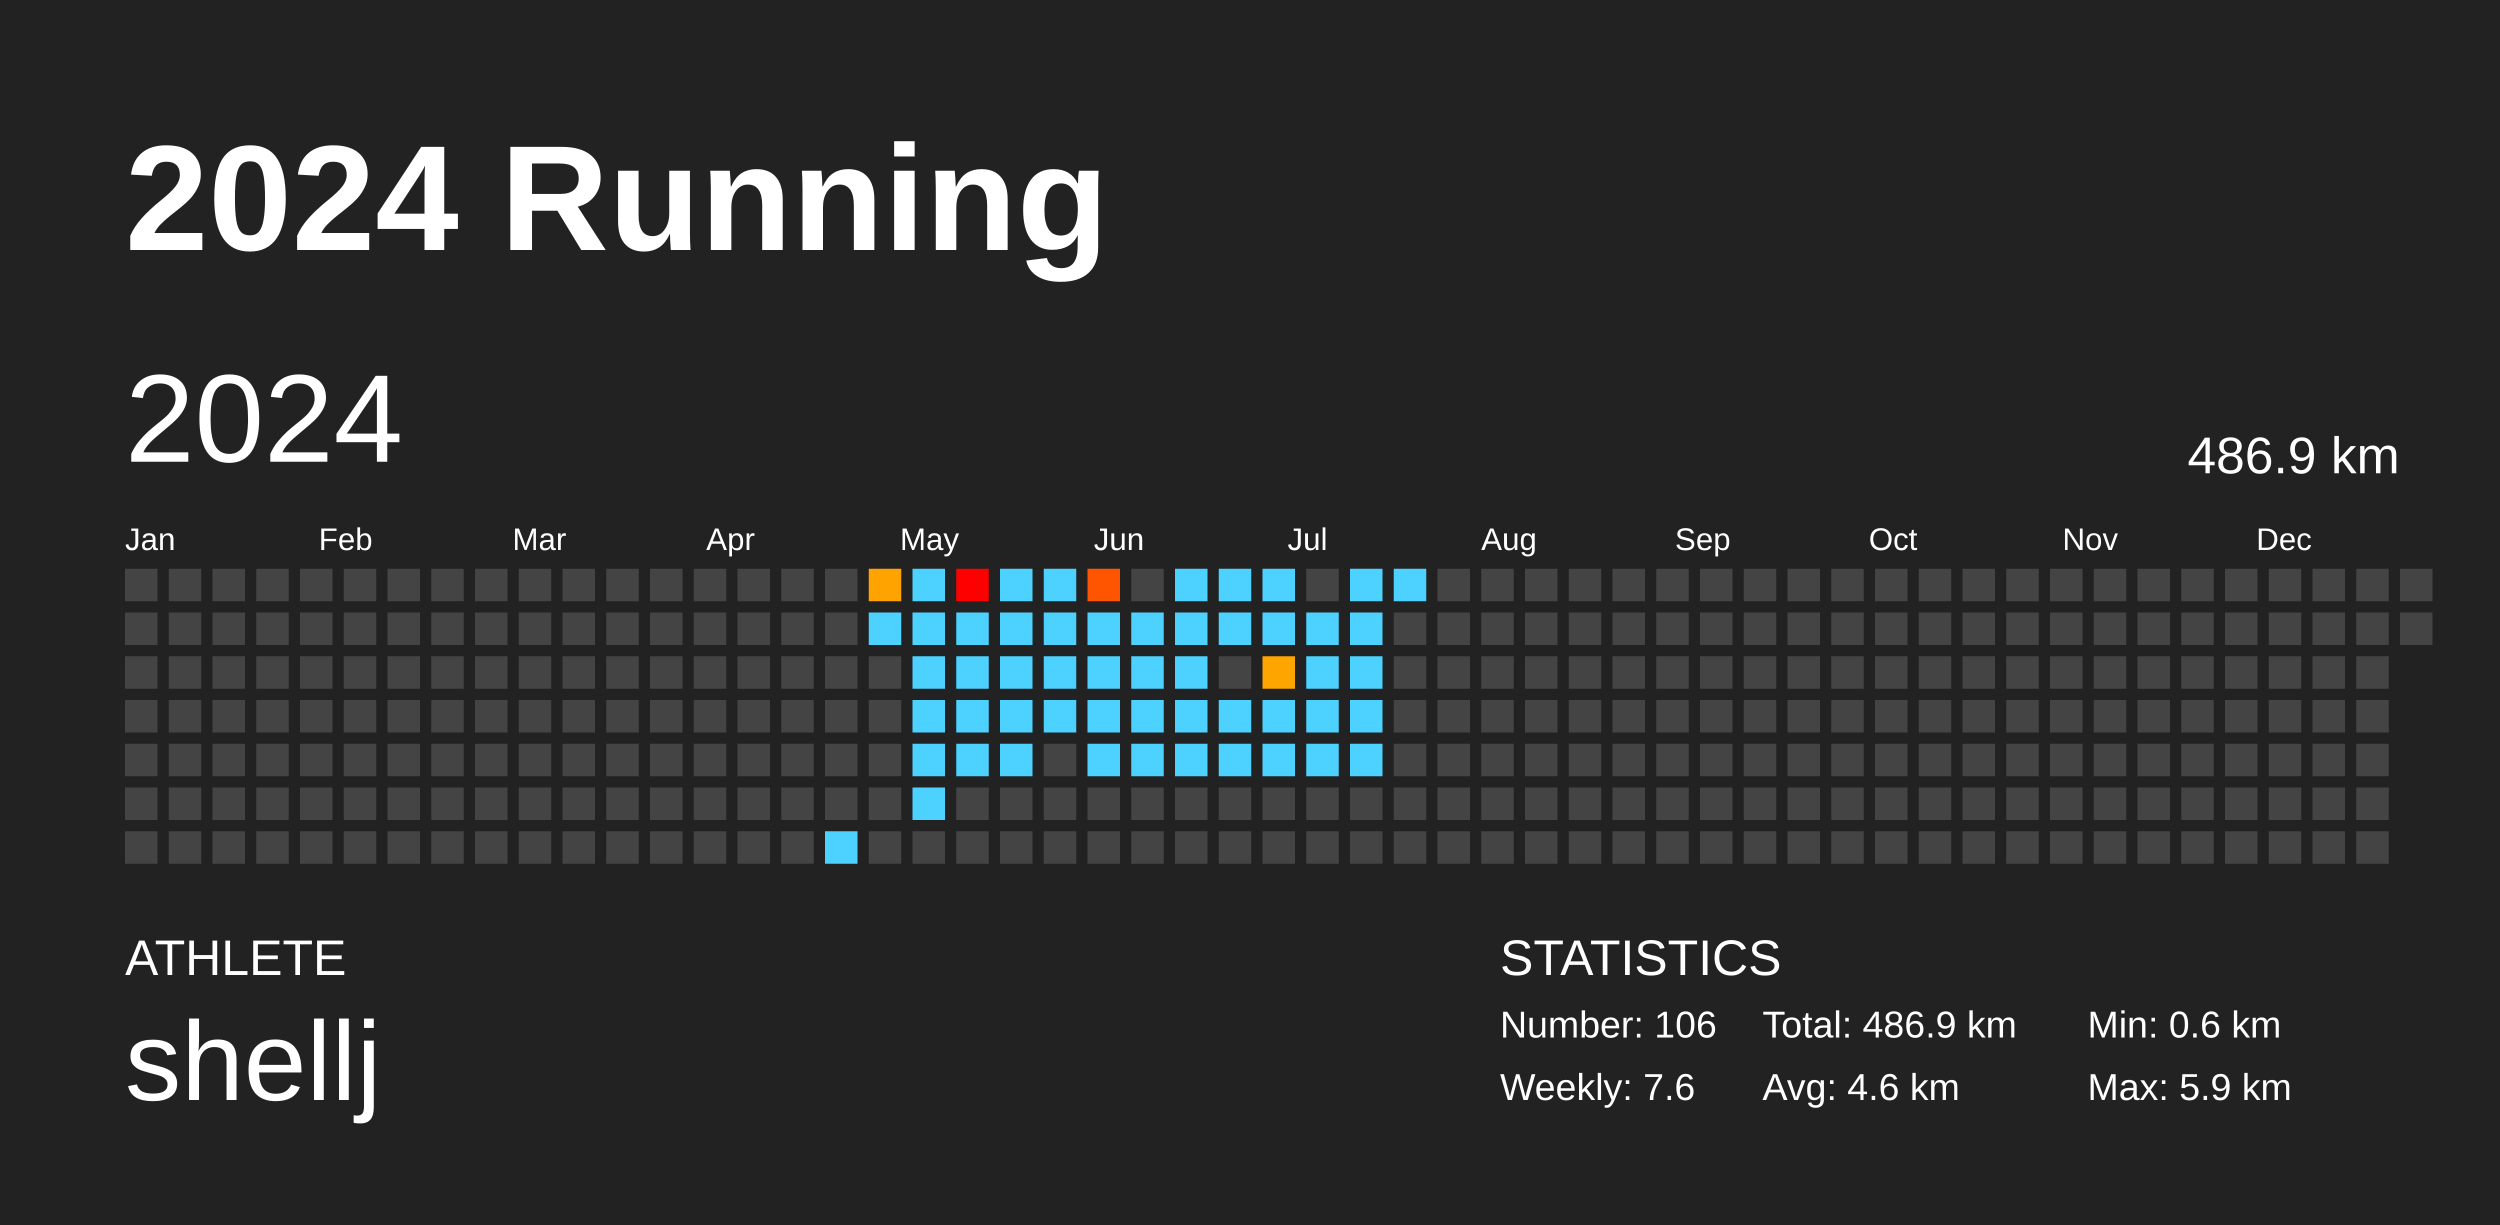
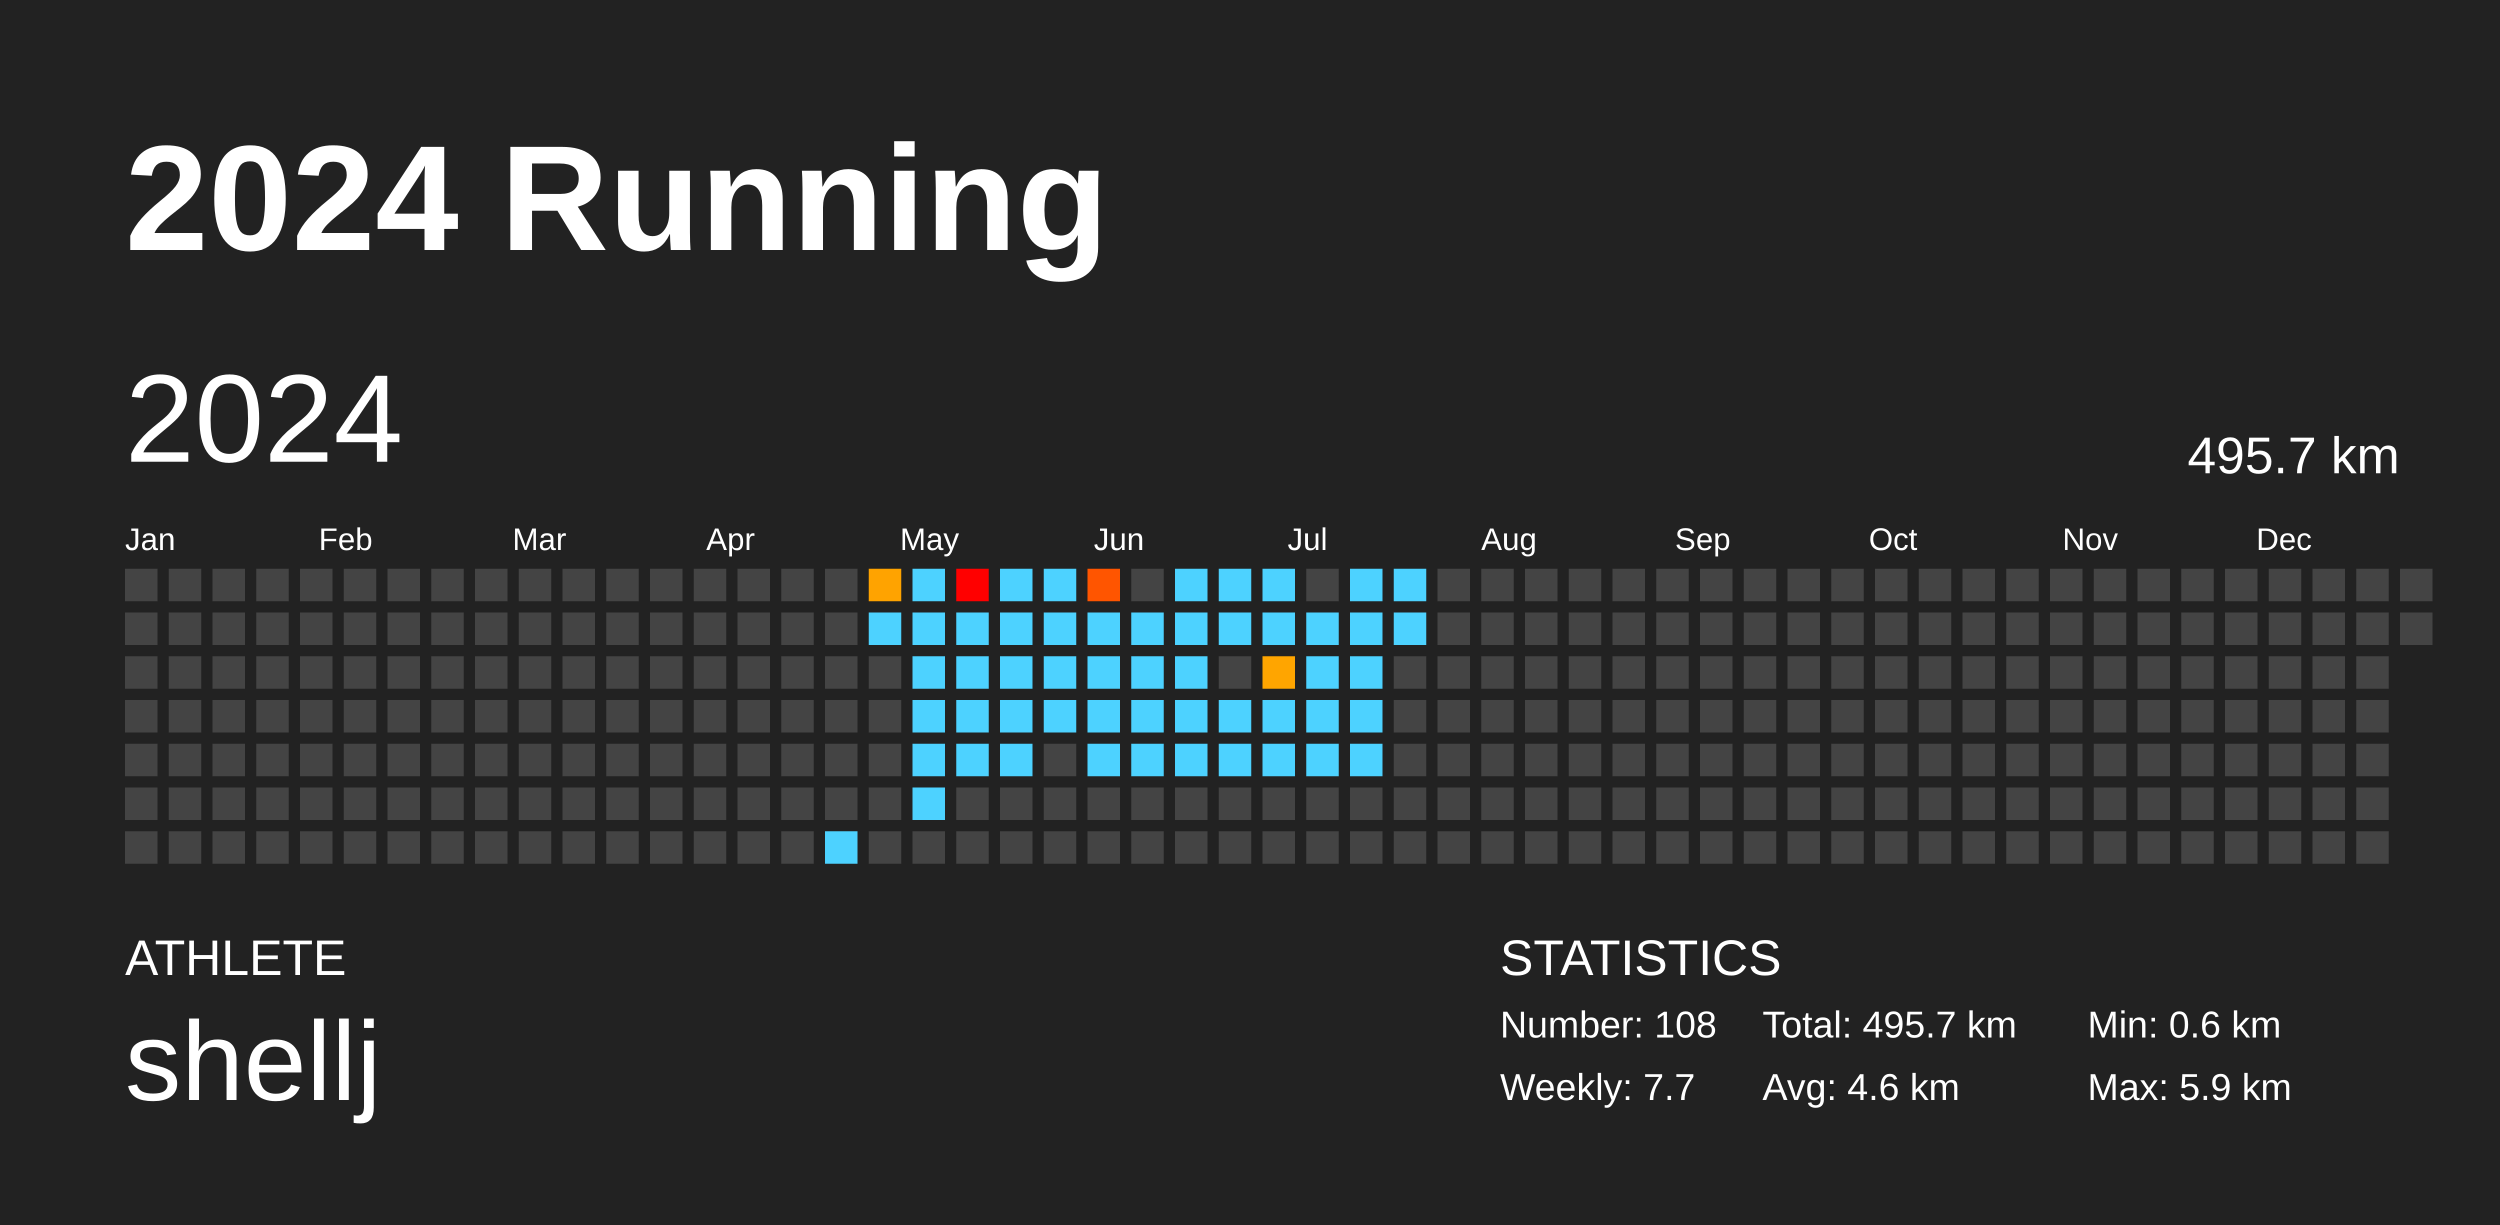
<svg xmlns="http://www.w3.org/2000/svg" baseProfile="full" height="98mm" version="1.1" viewBox="0,0,200,98" width="200mm">
  <defs />
  <rect fill="#222222" height="98" width="200" x="0" y="0" />
  <text fill="#FFFFFF" style="font-size:12px; font-family:Arial; font-weight:bold;" x="10" y="20">2024 Running</text>
  <text fill="#FFFFFF" style="font-size:4px; font-family:Arial" x="10" y="78">ATHLETE</text>
  <text fill="#FFFFFF" style="font-size:9px; font-family:Arial" x="10" y="88">shellj</text>
  <text fill="#FFFFFF" style="font-size:4px; font-family:Arial" x="120" y="78">STATISTICS</text>
-   <text fill="#FFFFFF" style="font-size:3px; font-family:Arial" x="120" y="83">Number: 106</text>
-   <text fill="#FFFFFF" style="font-size:3px; font-family:Arial" x="120" y="88">Weekly: 7.6</text>
-   <text fill="#FFFFFF" style="font-size:3px; font-family:Arial" x="141" y="83">Total: 486.9 km</text>
+   <text fill="#FFFFFF" style="font-size:3px; font-family:Arial" x="120" y="83">Number: 108</text>
+   <text fill="#FFFFFF" style="font-size:3px; font-family:Arial" x="120" y="88">Weekly: 7.7</text>
+   <text fill="#FFFFFF" style="font-size:3px; font-family:Arial" x="141" y="83">Total: 495.7 km</text>
  <text fill="#FFFFFF" style="font-size:3px; font-family:Arial" x="141" y="88">Avg: 4.6 km</text>
  <text fill="#FFFFFF" style="font-size:3px; font-family:Arial" x="167" y="83">Min: 0.6 km</text>
  <text fill="#FFFFFF" style="font-size:3px; font-family:Arial" x="167" y="88">Max: 5.9 km</text>
  <text dominant-baseline="hanging" fill="#FFFFFF" style="font-size:10.0px; font-family:Arial;" x="10" y="30">2024</text>
-   <text dominant-baseline="hanging" fill="#FFFFFF" style="font-size:4.125px; font-family:Arial;" x="175" y="35">486.9 km</text>
+   <text dominant-baseline="hanging" fill="#FFFFFF" style="font-size:4.125px; font-family:Arial;" x="175" y="35">495.7 km</text>
  <text fill="#FFFFFF" style="font-size:2.5px; font-family:Arial" x="10.0" y="44">Jan</text>
  <text fill="#FFFFFF" style="font-size:2.5px; font-family:Arial" x="25.5" y="44">Feb</text>
  <text fill="#FFFFFF" style="font-size:2.5px; font-family:Arial" x="41.0" y="44">Mar</text>
  <text fill="#FFFFFF" style="font-size:2.5px; font-family:Arial" x="56.5" y="44">Apr</text>
  <text fill="#FFFFFF" style="font-size:2.5px; font-family:Arial" x="72.0" y="44">May</text>
  <text fill="#FFFFFF" style="font-size:2.5px; font-family:Arial" x="87.5" y="44">Jun</text>
  <text fill="#FFFFFF" style="font-size:2.5px; font-family:Arial" x="103.0" y="44">Jul</text>
  <text fill="#FFFFFF" style="font-size:2.5px; font-family:Arial" x="118.5" y="44">Aug</text>
  <text fill="#FFFFFF" style="font-size:2.5px; font-family:Arial" x="134.0" y="44">Sep</text>
  <text fill="#FFFFFF" style="font-size:2.5px; font-family:Arial" x="149.5" y="44">Oct</text>
  <text fill="#FFFFFF" style="font-size:2.5px; font-family:Arial" x="165.0" y="44">Nov</text>
  <text fill="#FFFFFF" style="font-size:2.5px; font-family:Arial" x="180.5" y="44">Dec</text>
  <rect fill="#444444" height="2.6" width="2.6" x="10.0" y="45.5" />
  <rect fill="#444444" height="2.6" width="2.6" x="10.0" y="49.0" />
  <rect fill="#444444" height="2.6" width="2.6" x="10.0" y="52.5" />
  <rect fill="#444444" height="2.6" width="2.6" x="10.0" y="56.0" />
  <rect fill="#444444" height="2.6" width="2.6" x="10.0" y="59.5" />
  <rect fill="#444444" height="2.6" width="2.6" x="10.0" y="63.0" />
  <rect fill="#444444" height="2.6" width="2.6" x="10.0" y="66.5" />
  <rect fill="#444444" height="2.6" width="2.6" x="13.5" y="45.5" />
  <rect fill="#444444" height="2.6" width="2.6" x="13.5" y="49.0" />
  <rect fill="#444444" height="2.6" width="2.6" x="13.5" y="52.5" />
  <rect fill="#444444" height="2.6" width="2.6" x="13.5" y="56.0" />
  <rect fill="#444444" height="2.6" width="2.6" x="13.5" y="59.5" />
  <rect fill="#444444" height="2.6" width="2.6" x="13.5" y="63.0" />
  <rect fill="#444444" height="2.6" width="2.6" x="13.5" y="66.5" />
  <rect fill="#444444" height="2.6" width="2.6" x="17.0" y="45.5" />
  <rect fill="#444444" height="2.6" width="2.6" x="17.0" y="49.0" />
  <rect fill="#444444" height="2.6" width="2.6" x="17.0" y="52.5" />
  <rect fill="#444444" height="2.6" width="2.6" x="17.0" y="56.0" />
  <rect fill="#444444" height="2.6" width="2.6" x="17.0" y="59.5" />
  <rect fill="#444444" height="2.6" width="2.6" x="17.0" y="63.0" />
  <rect fill="#444444" height="2.6" width="2.6" x="17.0" y="66.5" />
  <rect fill="#444444" height="2.6" width="2.6" x="20.5" y="45.5" />
  <rect fill="#444444" height="2.6" width="2.6" x="20.5" y="49.0" />
  <rect fill="#444444" height="2.6" width="2.6" x="20.5" y="52.5" />
  <rect fill="#444444" height="2.6" width="2.6" x="20.5" y="56.0" />
  <rect fill="#444444" height="2.6" width="2.6" x="20.5" y="59.5" />
  <rect fill="#444444" height="2.6" width="2.6" x="20.5" y="63.0" />
  <rect fill="#444444" height="2.6" width="2.6" x="20.5" y="66.5" />
  <rect fill="#444444" height="2.6" width="2.6" x="24.0" y="45.5" />
  <rect fill="#444444" height="2.6" width="2.6" x="24.0" y="49.0" />
  <rect fill="#444444" height="2.6" width="2.6" x="24.0" y="52.5" />
  <rect fill="#444444" height="2.6" width="2.6" x="24.0" y="56.0" />
  <rect fill="#444444" height="2.6" width="2.6" x="24.0" y="59.5" />
  <rect fill="#444444" height="2.6" width="2.6" x="24.0" y="63.0" />
  <rect fill="#444444" height="2.6" width="2.6" x="24.0" y="66.5" />
  <rect fill="#444444" height="2.6" width="2.6" x="27.5" y="45.5" />
  <rect fill="#444444" height="2.6" width="2.6" x="27.5" y="49.0" />
  <rect fill="#444444" height="2.6" width="2.6" x="27.5" y="52.5" />
  <rect fill="#444444" height="2.6" width="2.6" x="27.5" y="56.0" />
  <rect fill="#444444" height="2.6" width="2.6" x="27.5" y="59.5" />
  <rect fill="#444444" height="2.6" width="2.6" x="27.5" y="63.0" />
  <rect fill="#444444" height="2.6" width="2.6" x="27.5" y="66.5" />
  <rect fill="#444444" height="2.6" width="2.6" x="31.0" y="45.5" />
  <rect fill="#444444" height="2.6" width="2.6" x="31.0" y="49.0" />
  <rect fill="#444444" height="2.6" width="2.6" x="31.0" y="52.5" />
  <rect fill="#444444" height="2.6" width="2.6" x="31.0" y="56.0" />
  <rect fill="#444444" height="2.6" width="2.6" x="31.0" y="59.5" />
  <rect fill="#444444" height="2.6" width="2.6" x="31.0" y="63.0" />
  <rect fill="#444444" height="2.6" width="2.6" x="31.0" y="66.5" />
  <rect fill="#444444" height="2.6" width="2.6" x="34.5" y="45.5" />
  <rect fill="#444444" height="2.6" width="2.6" x="34.5" y="49.0" />
  <rect fill="#444444" height="2.6" width="2.6" x="34.5" y="52.5" />
  <rect fill="#444444" height="2.6" width="2.6" x="34.5" y="56.0" />
  <rect fill="#444444" height="2.6" width="2.6" x="34.5" y="59.5" />
  <rect fill="#444444" height="2.6" width="2.6" x="34.5" y="63.0" />
  <rect fill="#444444" height="2.6" width="2.6" x="34.5" y="66.5" />
  <rect fill="#444444" height="2.6" width="2.6" x="38.0" y="45.5" />
  <rect fill="#444444" height="2.6" width="2.6" x="38.0" y="49.0" />
  <rect fill="#444444" height="2.6" width="2.6" x="38.0" y="52.5" />
  <rect fill="#444444" height="2.6" width="2.6" x="38.0" y="56.0" />
  <rect fill="#444444" height="2.6" width="2.6" x="38.0" y="59.5" />
  <rect fill="#444444" height="2.6" width="2.6" x="38.0" y="63.0" />
  <rect fill="#444444" height="2.6" width="2.6" x="38.0" y="66.5" />
  <rect fill="#444444" height="2.6" width="2.6" x="41.5" y="45.5" />
  <rect fill="#444444" height="2.6" width="2.6" x="41.5" y="49.0" />
  <rect fill="#444444" height="2.6" width="2.6" x="41.5" y="52.5" />
  <rect fill="#444444" height="2.6" width="2.6" x="41.5" y="56.0" />
  <rect fill="#444444" height="2.6" width="2.6" x="41.5" y="59.5" />
  <rect fill="#444444" height="2.6" width="2.6" x="41.5" y="63.0" />
  <rect fill="#444444" height="2.6" width="2.6" x="41.5" y="66.5" />
  <rect fill="#444444" height="2.6" width="2.6" x="45.0" y="45.5" />
  <rect fill="#444444" height="2.6" width="2.6" x="45.0" y="49.0" />
  <rect fill="#444444" height="2.6" width="2.6" x="45.0" y="52.5" />
  <rect fill="#444444" height="2.6" width="2.6" x="45.0" y="56.0" />
  <rect fill="#444444" height="2.6" width="2.6" x="45.0" y="59.5" />
  <rect fill="#444444" height="2.6" width="2.6" x="45.0" y="63.0" />
  <rect fill="#444444" height="2.6" width="2.6" x="45.0" y="66.5" />
  <rect fill="#444444" height="2.6" width="2.6" x="48.5" y="45.5" />
  <rect fill="#444444" height="2.6" width="2.6" x="48.5" y="49.0" />
  <rect fill="#444444" height="2.6" width="2.6" x="48.5" y="52.5" />
  <rect fill="#444444" height="2.6" width="2.6" x="48.5" y="56.0" />
  <rect fill="#444444" height="2.6" width="2.6" x="48.5" y="59.5" />
  <rect fill="#444444" height="2.6" width="2.6" x="48.5" y="63.0" />
  <rect fill="#444444" height="2.6" width="2.6" x="48.5" y="66.5" />
  <rect fill="#444444" height="2.6" width="2.6" x="52.0" y="45.5" />
  <rect fill="#444444" height="2.6" width="2.6" x="52.0" y="49.0" />
  <rect fill="#444444" height="2.6" width="2.6" x="52.0" y="52.5" />
  <rect fill="#444444" height="2.6" width="2.6" x="52.0" y="56.0" />
  <rect fill="#444444" height="2.6" width="2.6" x="52.0" y="59.5" />
  <rect fill="#444444" height="2.6" width="2.6" x="52.0" y="63.0" />
  <rect fill="#444444" height="2.6" width="2.6" x="52.0" y="66.5" />
  <rect fill="#444444" height="2.6" width="2.6" x="55.5" y="45.5" />
  <rect fill="#444444" height="2.6" width="2.6" x="55.5" y="49.0" />
  <rect fill="#444444" height="2.6" width="2.6" x="55.5" y="52.5" />
  <rect fill="#444444" height="2.6" width="2.6" x="55.5" y="56.0" />
  <rect fill="#444444" height="2.6" width="2.6" x="55.5" y="59.5" />
  <rect fill="#444444" height="2.6" width="2.6" x="55.5" y="63.0" />
  <rect fill="#444444" height="2.6" width="2.6" x="55.5" y="66.5" />
  <rect fill="#444444" height="2.6" width="2.6" x="59.0" y="45.5" />
  <rect fill="#444444" height="2.6" width="2.6" x="59.0" y="49.0" />
  <rect fill="#444444" height="2.6" width="2.6" x="59.0" y="52.5" />
  <rect fill="#444444" height="2.6" width="2.6" x="59.0" y="56.0" />
  <rect fill="#444444" height="2.6" width="2.6" x="59.0" y="59.5" />
  <rect fill="#444444" height="2.6" width="2.6" x="59.0" y="63.0" />
  <rect fill="#444444" height="2.6" width="2.6" x="59.0" y="66.5" />
  <rect fill="#444444" height="2.6" width="2.6" x="62.5" y="45.5" />
  <rect fill="#444444" height="2.6" width="2.6" x="62.5" y="49.0" />
  <rect fill="#444444" height="2.6" width="2.6" x="62.5" y="52.5" />
  <rect fill="#444444" height="2.6" width="2.6" x="62.5" y="56.0" />
  <rect fill="#444444" height="2.6" width="2.6" x="62.5" y="59.5" />
  <rect fill="#444444" height="2.6" width="2.6" x="62.5" y="63.0" />
  <rect fill="#444444" height="2.6" width="2.6" x="62.5" y="66.5" />
  <rect fill="#444444" height="2.6" width="2.6" x="66.0" y="45.5" />
  <rect fill="#444444" height="2.6" width="2.6" x="66.0" y="49.0" />
  <rect fill="#444444" height="2.6" width="2.6" x="66.0" y="52.5" />
  <rect fill="#444444" height="2.6" width="2.6" x="66.0" y="56.0" />
  <rect fill="#444444" height="2.6" width="2.6" x="66.0" y="59.5" />
  <rect fill="#444444" height="2.6" width="2.6" x="66.0" y="63.0" />
  <rect fill="#4dd2ff" height="2.6" width="2.6" x="66.0" y="66.5" />
  <rect fill="#ffa300" height="2.6" width="2.6" x="69.5" y="45.5" />
  <rect fill="#4dd2ff" height="2.6" width="2.6" x="69.5" y="49.0" />
  <rect fill="#444444" height="2.6" width="2.6" x="69.5" y="52.5" />
  <rect fill="#444444" height="2.6" width="2.6" x="69.5" y="56.0" />
  <rect fill="#444444" height="2.6" width="2.6" x="69.5" y="59.5" />
  <rect fill="#444444" height="2.6" width="2.6" x="69.5" y="63.0" />
  <rect fill="#444444" height="2.6" width="2.6" x="69.5" y="66.5" />
  <rect fill="#4dd2ff" height="2.6" width="2.6" x="73.0" y="45.5" />
  <rect fill="#4dd2ff" height="2.6" width="2.6" x="73.0" y="49.0" />
  <rect fill="#4dd2ff" height="2.6" width="2.6" x="73.0" y="52.5" />
  <rect fill="#4dd2ff" height="2.6" width="2.6" x="73.0" y="56.0" />
  <rect fill="#4dd2ff" height="2.6" width="2.6" x="73.0" y="59.5" />
  <rect fill="#4dd2ff" height="2.6" width="2.6" x="73.0" y="63.0" />
  <rect fill="#444444" height="2.6" width="2.6" x="73.0" y="66.5" />
  <rect fill="red" height="2.6" width="2.6" x="76.5" y="45.5" />
  <rect fill="#4dd2ff" height="2.6" width="2.6" x="76.5" y="49.0" />
  <rect fill="#4dd2ff" height="2.6" width="2.6" x="76.5" y="52.5" />
  <rect fill="#4dd2ff" height="2.6" width="2.6" x="76.5" y="56.0" />
  <rect fill="#4dd2ff" height="2.6" width="2.6" x="76.5" y="59.5" />
  <rect fill="#444444" height="2.6" width="2.6" x="76.5" y="63.0" />
  <rect fill="#444444" height="2.6" width="2.6" x="76.5" y="66.5" />
  <rect fill="#4dd2ff" height="2.6" width="2.6" x="80.0" y="45.5" />
  <rect fill="#4dd2ff" height="2.6" width="2.6" x="80.0" y="49.0" />
  <rect fill="#4dd2ff" height="2.6" width="2.6" x="80.0" y="52.5" />
  <rect fill="#4dd2ff" height="2.6" width="2.6" x="80.0" y="56.0" />
  <rect fill="#4dd2ff" height="2.6" width="2.6" x="80.0" y="59.5" />
  <rect fill="#444444" height="2.6" width="2.6" x="80.0" y="63.0" />
  <rect fill="#444444" height="2.6" width="2.6" x="80.0" y="66.5" />
  <rect fill="#4dd2ff" height="2.6" width="2.6" x="83.5" y="45.5" />
  <rect fill="#4dd2ff" height="2.6" width="2.6" x="83.5" y="49.0" />
  <rect fill="#4dd2ff" height="2.6" width="2.6" x="83.5" y="52.5" />
  <rect fill="#4dd2ff" height="2.6" width="2.6" x="83.5" y="56.0" />
  <rect fill="#444444" height="2.6" width="2.6" x="83.5" y="59.5" />
  <rect fill="#444444" height="2.6" width="2.6" x="83.5" y="63.0" />
  <rect fill="#444444" height="2.6" width="2.6" x="83.5" y="66.5" />
  <rect fill="#ff5500" height="2.6" width="2.6" x="87.0" y="45.5" />
  <rect fill="#4dd2ff" height="2.6" width="2.6" x="87.0" y="49.0" />
  <rect fill="#4dd2ff" height="2.6" width="2.6" x="87.0" y="52.5" />
  <rect fill="#4dd2ff" height="2.6" width="2.6" x="87.0" y="56.0" />
  <rect fill="#4dd2ff" height="2.6" width="2.6" x="87.0" y="59.5" />
  <rect fill="#444444" height="2.6" width="2.6" x="87.0" y="63.0" />
  <rect fill="#444444" height="2.6" width="2.6" x="87.0" y="66.5" />
  <rect fill="#444444" height="2.6" width="2.6" x="90.5" y="45.5" />
  <rect fill="#4dd2ff" height="2.6" width="2.6" x="90.5" y="49.0" />
  <rect fill="#4dd2ff" height="2.6" width="2.6" x="90.5" y="52.5" />
  <rect fill="#4dd2ff" height="2.6" width="2.6" x="90.5" y="56.0" />
  <rect fill="#4dd2ff" height="2.6" width="2.6" x="90.5" y="59.5" />
  <rect fill="#444444" height="2.6" width="2.6" x="90.5" y="63.0" />
  <rect fill="#444444" height="2.6" width="2.6" x="90.5" y="66.5" />
  <rect fill="#4dd2ff" height="2.6" width="2.6" x="94.0" y="45.5" />
  <rect fill="#4dd2ff" height="2.6" width="2.6" x="94.0" y="49.0" />
  <rect fill="#4dd2ff" height="2.6" width="2.6" x="94.0" y="52.5" />
  <rect fill="#4dd2ff" height="2.6" width="2.6" x="94.0" y="56.0" />
  <rect fill="#4dd2ff" height="2.6" width="2.6" x="94.0" y="59.5" />
  <rect fill="#444444" height="2.6" width="2.6" x="94.0" y="63.0" />
  <rect fill="#444444" height="2.6" width="2.6" x="94.0" y="66.5" />
  <rect fill="#4dd2ff" height="2.6" width="2.6" x="97.5" y="45.5" />
  <rect fill="#4dd2ff" height="2.6" width="2.6" x="97.5" y="49.0" />
  <rect fill="#444444" height="2.6" width="2.6" x="97.5" y="52.5" />
  <rect fill="#4dd2ff" height="2.6" width="2.6" x="97.5" y="56.0" />
  <rect fill="#4dd2ff" height="2.6" width="2.6" x="97.5" y="59.5" />
  <rect fill="#444444" height="2.6" width="2.6" x="97.5" y="63.0" />
  <rect fill="#444444" height="2.6" width="2.6" x="97.5" y="66.5" />
  <rect fill="#4dd2ff" height="2.6" width="2.6" x="101.0" y="45.5" />
  <rect fill="#4dd2ff" height="2.6" width="2.6" x="101.0" y="49.0" />
  <rect fill="#ffa500" height="2.6" width="2.6" x="101.0" y="52.5" />
  <rect fill="#4dd2ff" height="2.6" width="2.6" x="101.0" y="56.0" />
  <rect fill="#4dd2ff" height="2.6" width="2.6" x="101.0" y="59.5" />
  <rect fill="#444444" height="2.6" width="2.6" x="101.0" y="63.0" />
  <rect fill="#444444" height="2.6" width="2.6" x="101.0" y="66.5" />
  <rect fill="#444444" height="2.6" width="2.6" x="104.5" y="45.5" />
  <rect fill="#4dd2ff" height="2.6" width="2.6" x="104.5" y="49.0" />
  <rect fill="#4dd2ff" height="2.6" width="2.6" x="104.5" y="52.5" />
  <rect fill="#4dd2ff" height="2.6" width="2.6" x="104.5" y="56.0" />
  <rect fill="#4dd2ff" height="2.6" width="2.6" x="104.5" y="59.5" />
  <rect fill="#444444" height="2.6" width="2.6" x="104.5" y="63.0" />
  <rect fill="#444444" height="2.6" width="2.6" x="104.5" y="66.5" />
  <rect fill="#4dd2ff" height="2.6" width="2.6" x="108.0" y="45.5" />
  <rect fill="#4dd2ff" height="2.6" width="2.6" x="108.0" y="49.0" />
  <rect fill="#4dd2ff" height="2.6" width="2.6" x="108.0" y="52.5" />
  <rect fill="#4dd2ff" height="2.6" width="2.6" x="108.0" y="56.0" />
  <rect fill="#4dd2ff" height="2.6" width="2.6" x="108.0" y="59.5" />
  <rect fill="#444444" height="2.6" width="2.6" x="108.0" y="63.0" />
  <rect fill="#444444" height="2.6" width="2.6" x="108.0" y="66.5" />
  <rect fill="#4dd2ff" height="2.6" width="2.6" x="111.5" y="45.5" />
-   <rect fill="#444444" height="2.6" width="2.6" x="111.5" y="49.0" />
+   <rect fill="#4dd2ff" height="2.6" width="2.6" x="111.5" y="49.0" />
  <rect fill="#444444" height="2.6" width="2.6" x="111.5" y="52.5" />
  <rect fill="#444444" height="2.6" width="2.6" x="111.5" y="56.0" />
  <rect fill="#444444" height="2.6" width="2.6" x="111.5" y="59.5" />
  <rect fill="#444444" height="2.6" width="2.6" x="111.5" y="63.0" />
  <rect fill="#444444" height="2.6" width="2.6" x="111.5" y="66.5" />
  <rect fill="#444444" height="2.6" width="2.6" x="115.0" y="45.5" />
  <rect fill="#444444" height="2.6" width="2.6" x="115.0" y="49.0" />
  <rect fill="#444444" height="2.6" width="2.6" x="115.0" y="52.5" />
  <rect fill="#444444" height="2.6" width="2.6" x="115.0" y="56.0" />
  <rect fill="#444444" height="2.6" width="2.6" x="115.0" y="59.5" />
  <rect fill="#444444" height="2.6" width="2.6" x="115.0" y="63.0" />
  <rect fill="#444444" height="2.6" width="2.6" x="115.0" y="66.5" />
  <rect fill="#444444" height="2.6" width="2.6" x="118.5" y="45.5" />
  <rect fill="#444444" height="2.6" width="2.6" x="118.5" y="49.0" />
  <rect fill="#444444" height="2.6" width="2.6" x="118.5" y="52.5" />
  <rect fill="#444444" height="2.6" width="2.6" x="118.5" y="56.0" />
  <rect fill="#444444" height="2.6" width="2.6" x="118.5" y="59.5" />
  <rect fill="#444444" height="2.6" width="2.6" x="118.5" y="63.0" />
  <rect fill="#444444" height="2.6" width="2.6" x="118.5" y="66.5" />
  <rect fill="#444444" height="2.6" width="2.6" x="122.0" y="45.5" />
  <rect fill="#444444" height="2.6" width="2.6" x="122.0" y="49.0" />
  <rect fill="#444444" height="2.6" width="2.6" x="122.0" y="52.5" />
  <rect fill="#444444" height="2.6" width="2.6" x="122.0" y="56.0" />
  <rect fill="#444444" height="2.6" width="2.6" x="122.0" y="59.5" />
  <rect fill="#444444" height="2.6" width="2.6" x="122.0" y="63.0" />
  <rect fill="#444444" height="2.6" width="2.6" x="122.0" y="66.5" />
  <rect fill="#444444" height="2.6" width="2.6" x="125.5" y="45.5" />
  <rect fill="#444444" height="2.6" width="2.6" x="125.5" y="49.0" />
  <rect fill="#444444" height="2.6" width="2.6" x="125.5" y="52.5" />
  <rect fill="#444444" height="2.6" width="2.6" x="125.5" y="56.0" />
  <rect fill="#444444" height="2.6" width="2.6" x="125.5" y="59.5" />
  <rect fill="#444444" height="2.6" width="2.6" x="125.5" y="63.0" />
  <rect fill="#444444" height="2.6" width="2.6" x="125.5" y="66.5" />
  <rect fill="#444444" height="2.6" width="2.6" x="129.0" y="45.5" />
  <rect fill="#444444" height="2.6" width="2.6" x="129.0" y="49.0" />
  <rect fill="#444444" height="2.6" width="2.6" x="129.0" y="52.5" />
  <rect fill="#444444" height="2.6" width="2.6" x="129.0" y="56.0" />
  <rect fill="#444444" height="2.6" width="2.6" x="129.0" y="59.5" />
  <rect fill="#444444" height="2.6" width="2.6" x="129.0" y="63.0" />
  <rect fill="#444444" height="2.6" width="2.6" x="129.0" y="66.5" />
  <rect fill="#444444" height="2.6" width="2.6" x="132.5" y="45.5" />
  <rect fill="#444444" height="2.6" width="2.6" x="132.5" y="49.0" />
  <rect fill="#444444" height="2.6" width="2.6" x="132.5" y="52.5" />
  <rect fill="#444444" height="2.6" width="2.6" x="132.5" y="56.0" />
  <rect fill="#444444" height="2.6" width="2.6" x="132.5" y="59.5" />
  <rect fill="#444444" height="2.6" width="2.6" x="132.5" y="63.0" />
  <rect fill="#444444" height="2.6" width="2.6" x="132.5" y="66.5" />
  <rect fill="#444444" height="2.6" width="2.6" x="136.0" y="45.5" />
  <rect fill="#444444" height="2.6" width="2.6" x="136.0" y="49.0" />
  <rect fill="#444444" height="2.6" width="2.6" x="136.0" y="52.5" />
  <rect fill="#444444" height="2.6" width="2.6" x="136.0" y="56.0" />
  <rect fill="#444444" height="2.6" width="2.6" x="136.0" y="59.5" />
  <rect fill="#444444" height="2.6" width="2.6" x="136.0" y="63.0" />
  <rect fill="#444444" height="2.6" width="2.6" x="136.0" y="66.5" />
  <rect fill="#444444" height="2.6" width="2.6" x="139.5" y="45.5" />
  <rect fill="#444444" height="2.6" width="2.6" x="139.5" y="49.0" />
  <rect fill="#444444" height="2.6" width="2.6" x="139.5" y="52.5" />
  <rect fill="#444444" height="2.6" width="2.6" x="139.5" y="56.0" />
  <rect fill="#444444" height="2.6" width="2.6" x="139.5" y="59.5" />
  <rect fill="#444444" height="2.6" width="2.6" x="139.5" y="63.0" />
  <rect fill="#444444" height="2.6" width="2.6" x="139.5" y="66.5" />
  <rect fill="#444444" height="2.6" width="2.6" x="143.0" y="45.5" />
  <rect fill="#444444" height="2.6" width="2.6" x="143.0" y="49.0" />
  <rect fill="#444444" height="2.6" width="2.6" x="143.0" y="52.5" />
  <rect fill="#444444" height="2.6" width="2.6" x="143.0" y="56.0" />
  <rect fill="#444444" height="2.6" width="2.6" x="143.0" y="59.5" />
  <rect fill="#444444" height="2.6" width="2.6" x="143.0" y="63.0" />
  <rect fill="#444444" height="2.6" width="2.6" x="143.0" y="66.5" />
  <rect fill="#444444" height="2.6" width="2.6" x="146.5" y="45.5" />
  <rect fill="#444444" height="2.6" width="2.6" x="146.5" y="49.0" />
  <rect fill="#444444" height="2.6" width="2.6" x="146.5" y="52.5" />
  <rect fill="#444444" height="2.6" width="2.6" x="146.5" y="56.0" />
  <rect fill="#444444" height="2.6" width="2.6" x="146.5" y="59.5" />
  <rect fill="#444444" height="2.6" width="2.6" x="146.5" y="63.0" />
  <rect fill="#444444" height="2.6" width="2.6" x="146.5" y="66.5" />
  <rect fill="#444444" height="2.6" width="2.6" x="150.0" y="45.5" />
  <rect fill="#444444" height="2.6" width="2.6" x="150.0" y="49.0" />
  <rect fill="#444444" height="2.6" width="2.6" x="150.0" y="52.5" />
  <rect fill="#444444" height="2.6" width="2.6" x="150.0" y="56.0" />
  <rect fill="#444444" height="2.6" width="2.6" x="150.0" y="59.5" />
  <rect fill="#444444" height="2.6" width="2.6" x="150.0" y="63.0" />
  <rect fill="#444444" height="2.6" width="2.6" x="150.0" y="66.5" />
  <rect fill="#444444" height="2.6" width="2.6" x="153.5" y="45.5" />
  <rect fill="#444444" height="2.6" width="2.6" x="153.5" y="49.0" />
  <rect fill="#444444" height="2.6" width="2.6" x="153.5" y="52.5" />
  <rect fill="#444444" height="2.6" width="2.6" x="153.5" y="56.0" />
  <rect fill="#444444" height="2.6" width="2.6" x="153.5" y="59.5" />
  <rect fill="#444444" height="2.6" width="2.6" x="153.5" y="63.0" />
  <rect fill="#444444" height="2.6" width="2.6" x="153.5" y="66.5" />
  <rect fill="#444444" height="2.6" width="2.6" x="157.0" y="45.5" />
  <rect fill="#444444" height="2.6" width="2.6" x="157.0" y="49.0" />
  <rect fill="#444444" height="2.6" width="2.6" x="157.0" y="52.5" />
  <rect fill="#444444" height="2.6" width="2.6" x="157.0" y="56.0" />
  <rect fill="#444444" height="2.6" width="2.6" x="157.0" y="59.5" />
  <rect fill="#444444" height="2.6" width="2.6" x="157.0" y="63.0" />
  <rect fill="#444444" height="2.6" width="2.6" x="157.0" y="66.5" />
  <rect fill="#444444" height="2.6" width="2.6" x="160.5" y="45.5" />
  <rect fill="#444444" height="2.6" width="2.6" x="160.5" y="49.0" />
  <rect fill="#444444" height="2.6" width="2.6" x="160.5" y="52.5" />
  <rect fill="#444444" height="2.6" width="2.6" x="160.5" y="56.0" />
  <rect fill="#444444" height="2.6" width="2.6" x="160.5" y="59.5" />
  <rect fill="#444444" height="2.6" width="2.6" x="160.5" y="63.0" />
  <rect fill="#444444" height="2.6" width="2.6" x="160.5" y="66.5" />
  <rect fill="#444444" height="2.6" width="2.6" x="164.0" y="45.5" />
  <rect fill="#444444" height="2.6" width="2.6" x="164.0" y="49.0" />
  <rect fill="#444444" height="2.6" width="2.6" x="164.0" y="52.5" />
  <rect fill="#444444" height="2.6" width="2.6" x="164.0" y="56.0" />
  <rect fill="#444444" height="2.6" width="2.6" x="164.0" y="59.5" />
  <rect fill="#444444" height="2.6" width="2.6" x="164.0" y="63.0" />
  <rect fill="#444444" height="2.6" width="2.6" x="164.0" y="66.5" />
  <rect fill="#444444" height="2.6" width="2.6" x="167.5" y="45.5" />
  <rect fill="#444444" height="2.6" width="2.6" x="167.5" y="49.0" />
  <rect fill="#444444" height="2.6" width="2.6" x="167.5" y="52.5" />
  <rect fill="#444444" height="2.6" width="2.6" x="167.5" y="56.0" />
  <rect fill="#444444" height="2.6" width="2.6" x="167.5" y="59.5" />
  <rect fill="#444444" height="2.6" width="2.6" x="167.5" y="63.0" />
  <rect fill="#444444" height="2.6" width="2.6" x="167.5" y="66.5" />
  <rect fill="#444444" height="2.6" width="2.6" x="171.0" y="45.5" />
  <rect fill="#444444" height="2.6" width="2.6" x="171.0" y="49.0" />
  <rect fill="#444444" height="2.6" width="2.6" x="171.0" y="52.5" />
  <rect fill="#444444" height="2.6" width="2.6" x="171.0" y="56.0" />
  <rect fill="#444444" height="2.6" width="2.6" x="171.0" y="59.5" />
  <rect fill="#444444" height="2.6" width="2.6" x="171.0" y="63.0" />
  <rect fill="#444444" height="2.6" width="2.6" x="171.0" y="66.5" />
  <rect fill="#444444" height="2.6" width="2.6" x="174.5" y="45.5" />
  <rect fill="#444444" height="2.6" width="2.6" x="174.5" y="49.0" />
  <rect fill="#444444" height="2.6" width="2.6" x="174.5" y="52.5" />
  <rect fill="#444444" height="2.6" width="2.6" x="174.5" y="56.0" />
  <rect fill="#444444" height="2.6" width="2.6" x="174.5" y="59.5" />
  <rect fill="#444444" height="2.6" width="2.6" x="174.5" y="63.0" />
  <rect fill="#444444" height="2.6" width="2.6" x="174.5" y="66.5" />
  <rect fill="#444444" height="2.6" width="2.6" x="178.0" y="45.5" />
  <rect fill="#444444" height="2.6" width="2.6" x="178.0" y="49.0" />
  <rect fill="#444444" height="2.6" width="2.6" x="178.0" y="52.5" />
  <rect fill="#444444" height="2.6" width="2.6" x="178.0" y="56.0" />
  <rect fill="#444444" height="2.6" width="2.6" x="178.0" y="59.5" />
  <rect fill="#444444" height="2.6" width="2.6" x="178.0" y="63.0" />
  <rect fill="#444444" height="2.6" width="2.6" x="178.0" y="66.5" />
  <rect fill="#444444" height="2.6" width="2.6" x="181.5" y="45.5" />
  <rect fill="#444444" height="2.6" width="2.6" x="181.5" y="49.0" />
  <rect fill="#444444" height="2.6" width="2.6" x="181.5" y="52.5" />
  <rect fill="#444444" height="2.6" width="2.6" x="181.5" y="56.0" />
  <rect fill="#444444" height="2.6" width="2.6" x="181.5" y="59.5" />
  <rect fill="#444444" height="2.6" width="2.6" x="181.5" y="63.0" />
  <rect fill="#444444" height="2.6" width="2.6" x="181.5" y="66.5" />
  <rect fill="#444444" height="2.6" width="2.6" x="185.0" y="45.5" />
  <rect fill="#444444" height="2.6" width="2.6" x="185.0" y="49.0" />
  <rect fill="#444444" height="2.6" width="2.6" x="185.0" y="52.5" />
  <rect fill="#444444" height="2.6" width="2.6" x="185.0" y="56.0" />
  <rect fill="#444444" height="2.6" width="2.6" x="185.0" y="59.5" />
  <rect fill="#444444" height="2.6" width="2.6" x="185.0" y="63.0" />
  <rect fill="#444444" height="2.6" width="2.6" x="185.0" y="66.5" />
  <rect fill="#444444" height="2.6" width="2.6" x="188.5" y="45.5" />
  <rect fill="#444444" height="2.6" width="2.6" x="188.5" y="49.0" />
  <rect fill="#444444" height="2.6" width="2.6" x="188.5" y="52.5" />
  <rect fill="#444444" height="2.6" width="2.6" x="188.5" y="56.0" />
  <rect fill="#444444" height="2.6" width="2.6" x="188.5" y="59.5" />
  <rect fill="#444444" height="2.6" width="2.6" x="188.5" y="63.0" />
  <rect fill="#444444" height="2.6" width="2.6" x="188.5" y="66.5" />
  <rect fill="#444444" height="2.6" width="2.6" x="192.0" y="45.5" />
  <rect fill="#444444" height="2.6" width="2.6" x="192.0" y="49.0" />
</svg>
